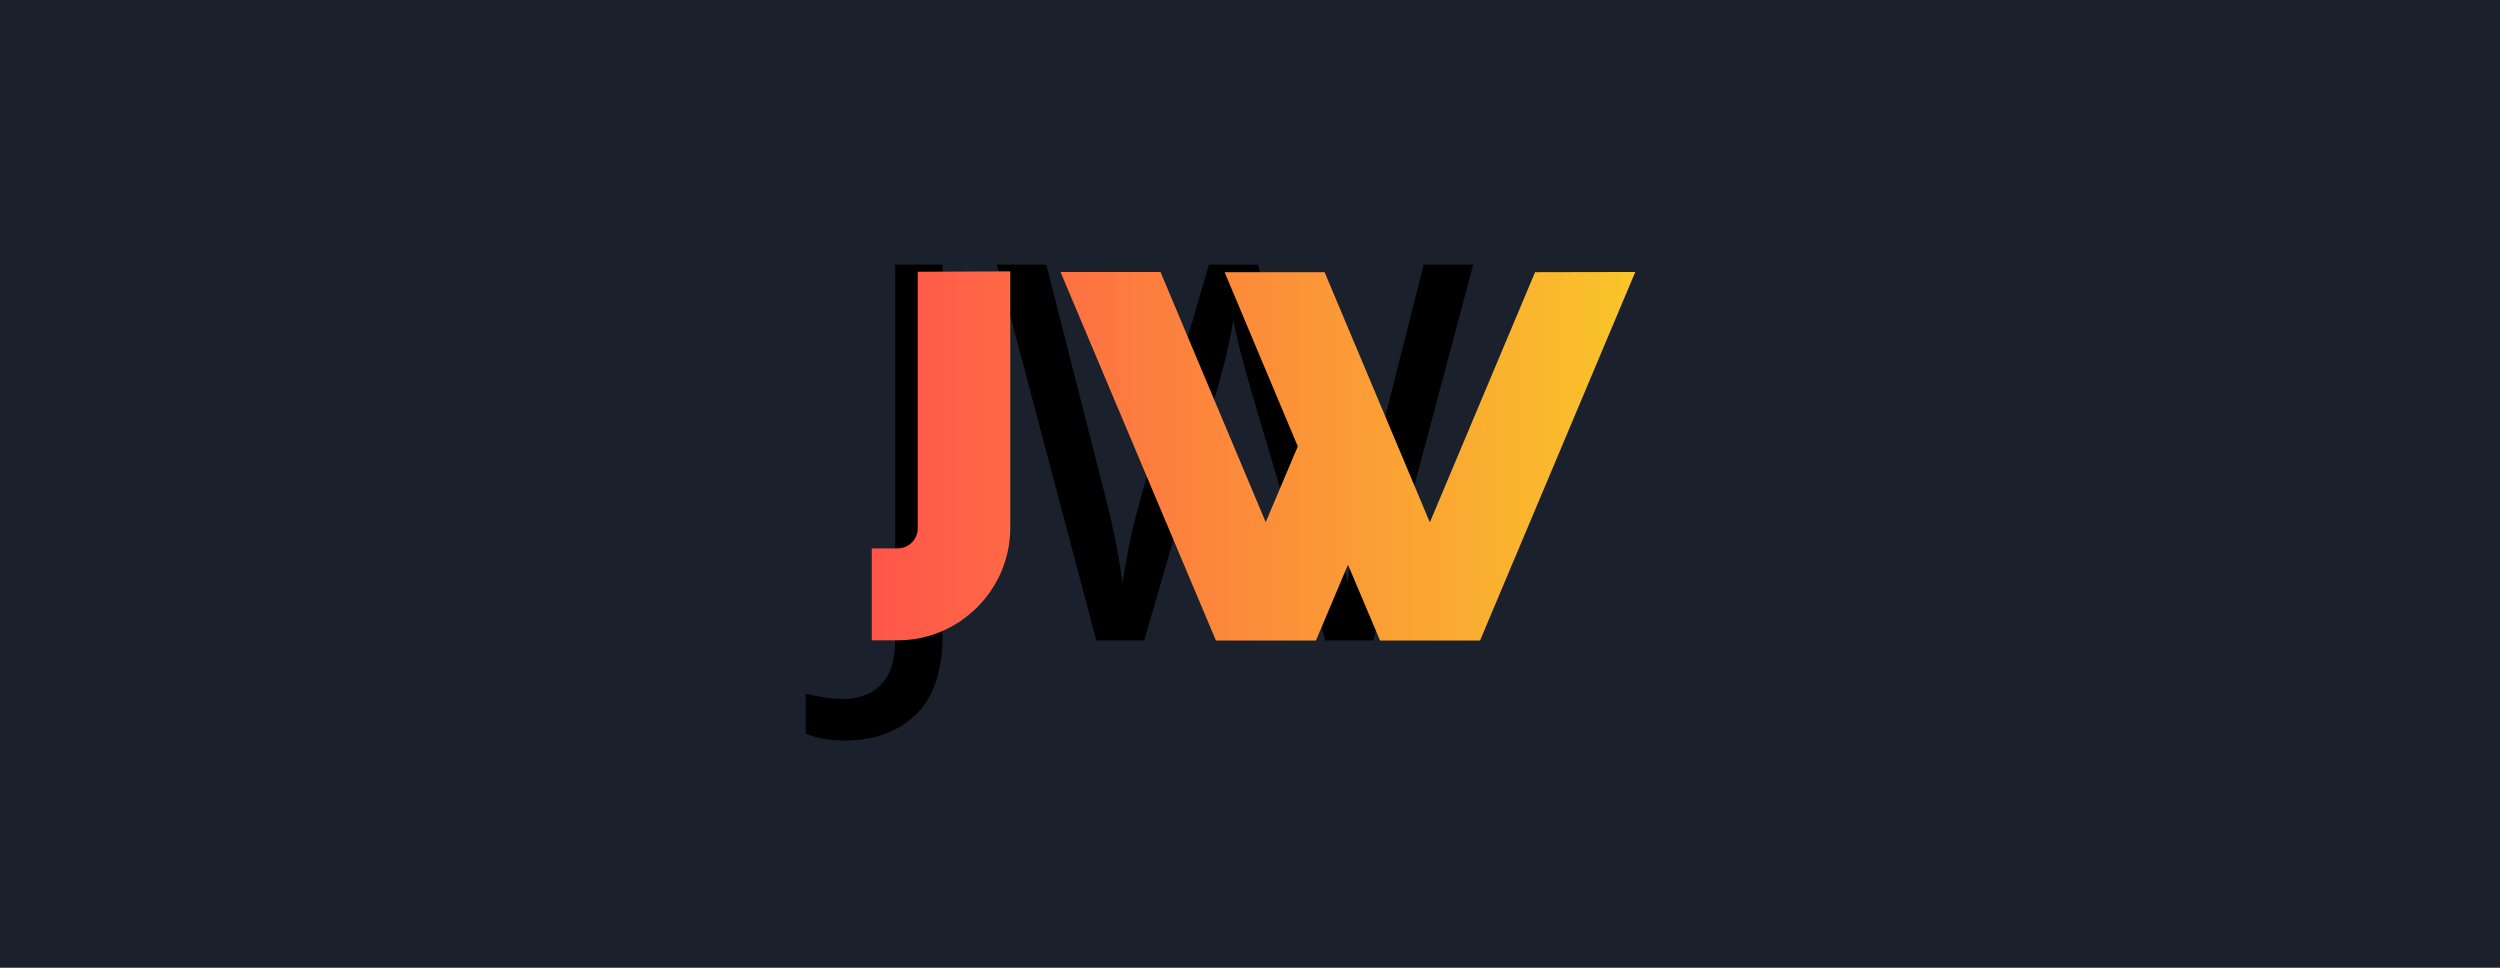
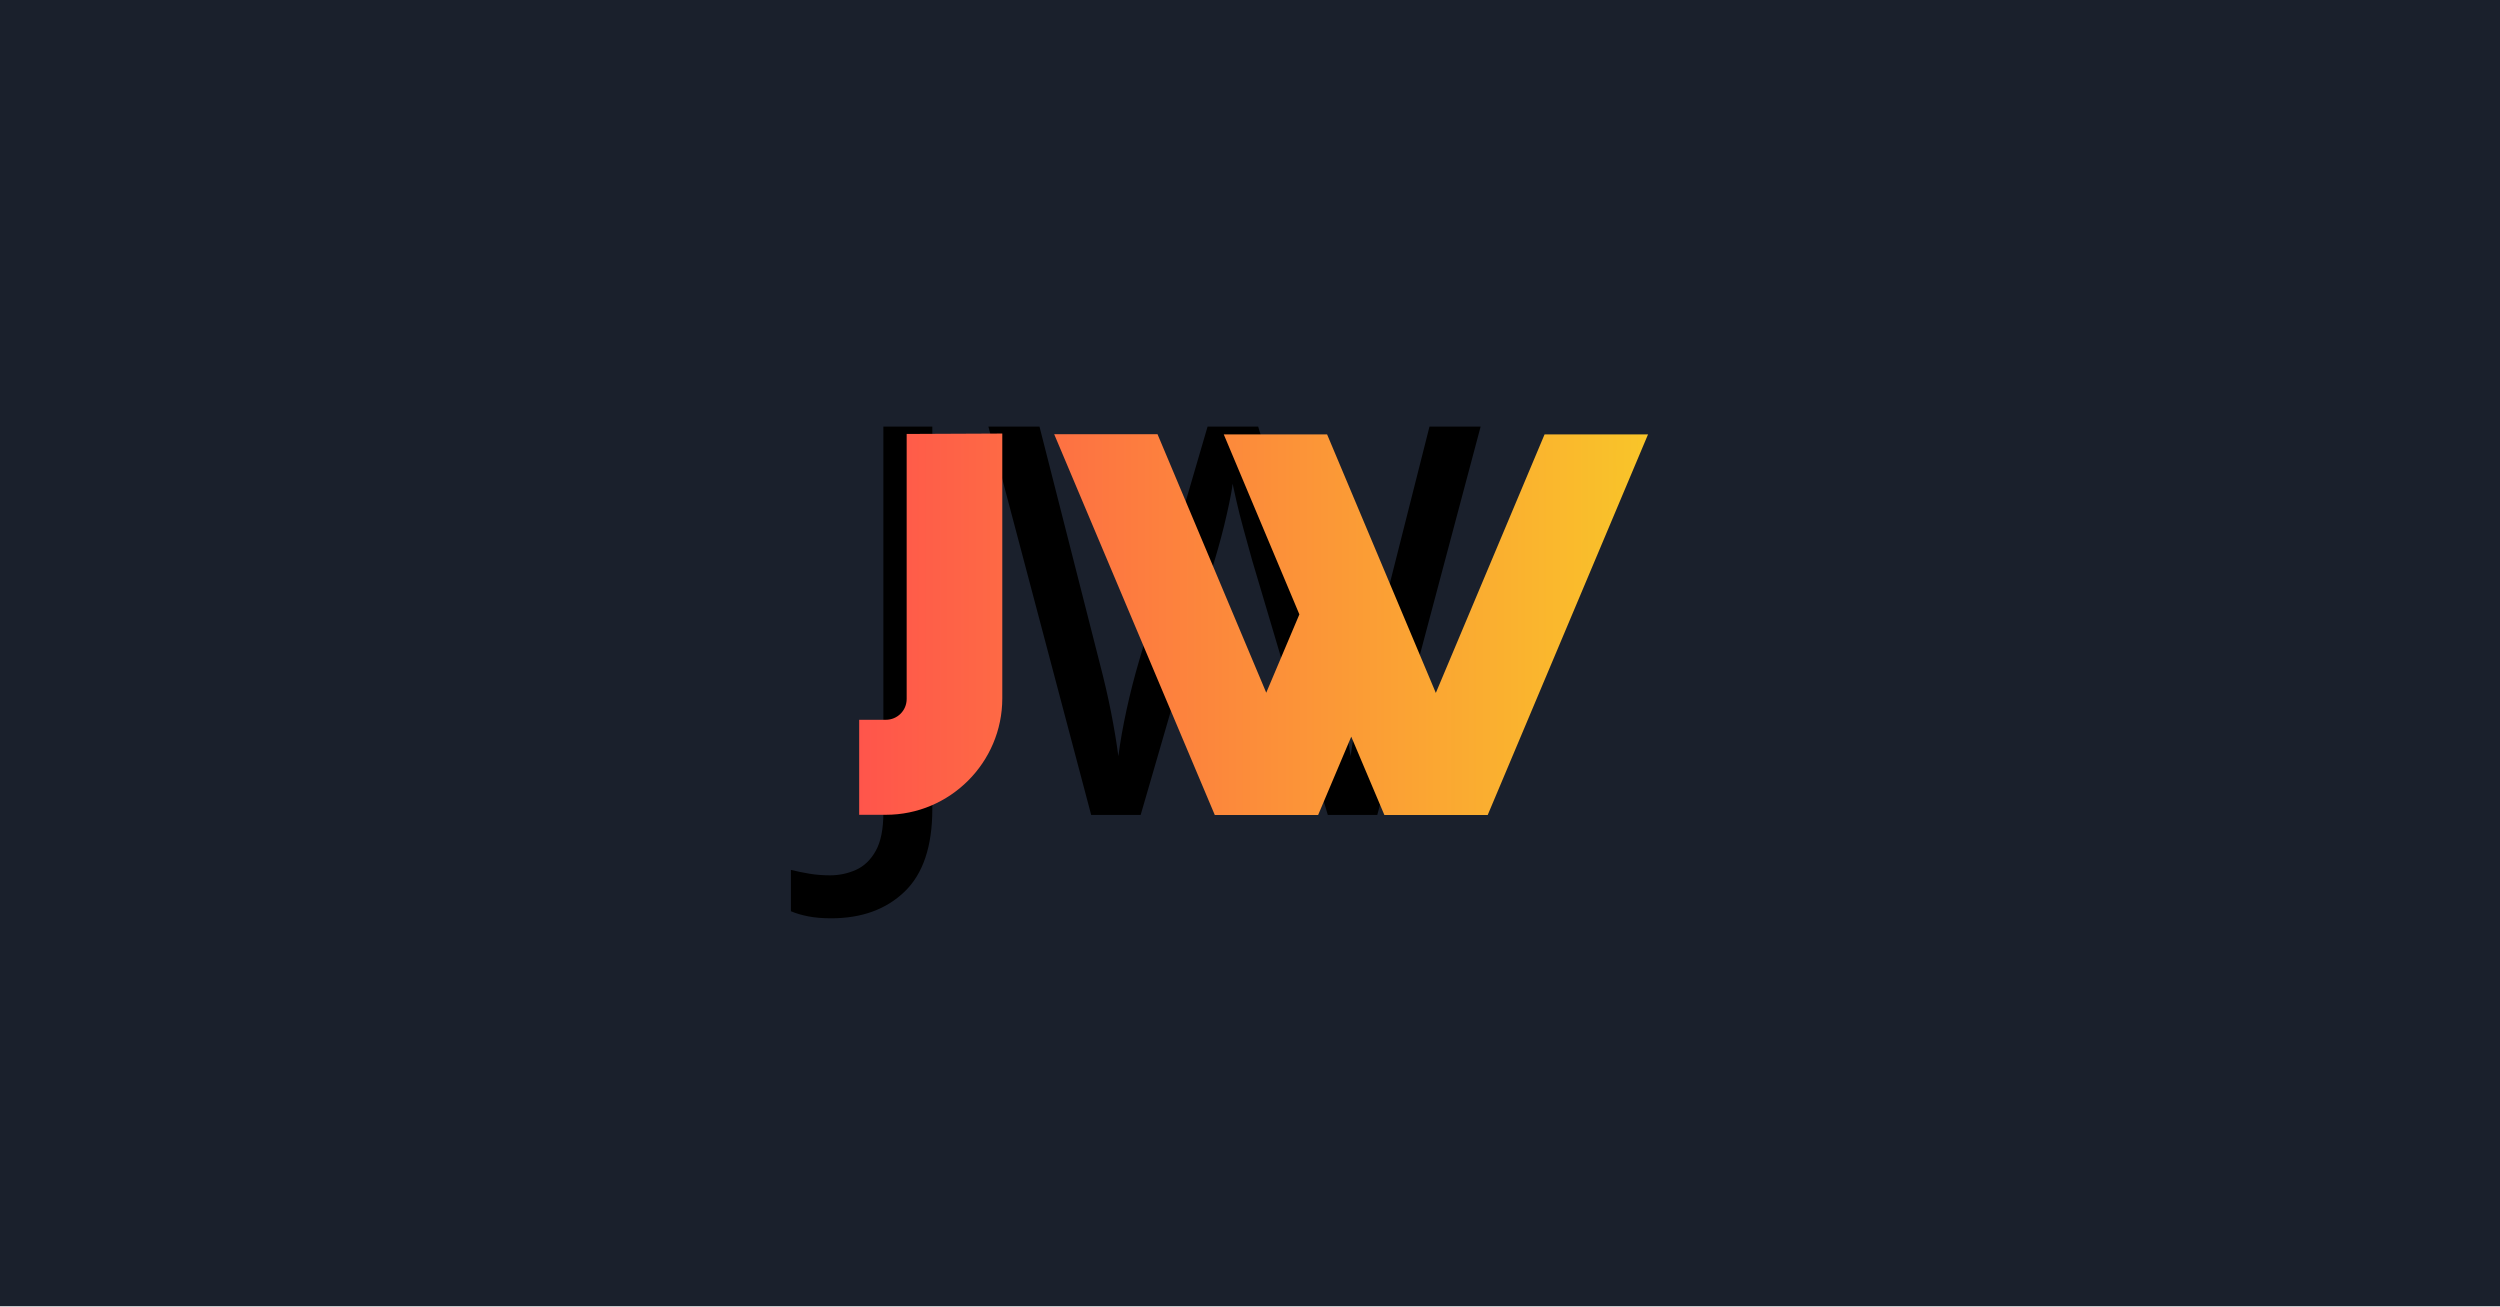
- <svg xmlns="http://www.w3.org/2000/svg" version="1.1" id="Layer_1" x="0px" y="0px" viewBox="0 0 1240 480" style="enable-background:new 0 0 1240 480;" xml:space="preserve">
+ <svg xmlns="http://www.w3.org/2000/svg" version="1.1" id="Layer_1" x="0px" y="0px" viewBox="0 0 1200 627" style="enable-background:new 0 0 1200 627;" xml:space="preserve">
  <style type="text/css">
	.st0{fill:#1A202C;}
- 	.st1{fill:url(#SVGID_1_);}
- 	.st2{fill:url(#SVGID_2_);}
- 	.st3{font-family:'OvergrowDemo';}
- 	.st4{font-size:261.1px;}
+ 	.st1{font-family:'OvergrowDemo';}
+ 	.st2{font-size:261.1px;}
+ 	.st3{fill:url(#SVGID_1_);}
+ 	.st4{fill:url(#SVGID_2_);}
	.st5{fill:url(#SVGID_3_);}
	.st6{fill:url(#SVGID_4_);}
</style>
  <g id="Layer_1_1_">
-     <rect x="-1261" y="-73.5" class="st0" width="1200" height="627" />
+     <rect class="st0" width="1200" height="627" />
    <g>
-       <text transform="matrix(1 0 0 1 -861.0003 317.6751)" class="st3" style="font-size:261.1px;">JW</text>
+       <text transform="matrix(1 0 0 1 399.9997 391.1751)" class="st1 st2">JW</text>
      <g>
-         <linearGradient id="SVGID_1_" gradientUnits="userSpaceOnUse" x1="-848.511" y1="129.1" x2="-469.917" y2="129.1" gradientTransform="matrix(1 0 0 1 0 97)">
+         <linearGradient id="SVGID_1_" gradientUnits="userSpaceOnUse" x1="412.489" y1="426.4" x2="791.083" y2="426.4" gradientTransform="matrix(1 0 0 -1 0 726)">
          <stop offset="0" style="stop-color:#FF554B" />
          <stop offset="1" style="stop-color:#F9C529" />
        </linearGradient>
-         <path class="st1" d="M-779.9,134.6v127.1c0,30.8-25.1,55.9-55.9,55.9h-12.8V272h12.8c5.5,0,10-4.4,10-10V134.8L-779.9,134.6z" />
-         <linearGradient id="SVGID_2_" gradientUnits="userSpaceOnUse" x1="-848.468" y1="129.3" x2="-469.874" y2="129.3" gradientTransform="matrix(1 0 0 1 0 97)">
+         <path class="st3" d="M481.1,208.1v127.1c0,30.8-25.1,55.9-55.9,55.9h-12.8v-45.6h12.8c5.5,0,10-4.4,10-10V208.3L481.1,208.1z" />
+         <linearGradient id="SVGID_2_" gradientUnits="userSpaceOnUse" x1="412.532" y1="426.2" x2="791.126" y2="426.2" gradientTransform="matrix(1 0 0 -1 0 726)">
          <stop offset="0" style="stop-color:#FF554B" />
          <stop offset="1" style="stop-color:#F9C529" />
        </linearGradient>
-         <path class="st2" d="M-469.9,134.9l-77,182.8h-49.6l-15.9-37.6l-15.9,37.6h-49.6L-755,134.9h49.6l52.2,124.1l15.9-37.6     l-36.3-86.4h49.6l52.2,124.1l52.2-124.1h49.7V134.9z" />
+         <path class="st4" d="M791.1,208.4l-77,182.8h-49.6l-15.9-37.6l-15.9,37.6h-49.6L506,208.4h49.6l52.2,124.1l15.9-37.6l-36.3-86.4     H637l52.2,124.1l52.2-124.1h49.7L791.1,208.4L791.1,208.4z" />
      </g>
    </g>
  </g>
  <g id="Layer_2_1_">
-     <rect class="st0" width="1240" height="480" />
+     <rect x="1261" y="73.5" class="st0" width="1240" height="480" />
    <g>
-       <text transform="matrix(1 0 0 1 420.0003 317.6752)" class="st3 st4">JW</text>
+       <text transform="matrix(1 0 0 1 1681 391.1752)" class="st1" style="font-size:261.1px;">JW</text>
      <g>
-         <linearGradient id="SVGID_3_" gradientUnits="userSpaceOnUse" x1="432.491" y1="378.9" x2="811.084" y2="378.9" gradientTransform="matrix(1 0 0 -1 0 605)">
+         <linearGradient id="SVGID_3_" gradientUnits="userSpaceOnUse" x1="1693.491" y1="200.6" x2="2072.084" y2="200.6" gradientTransform="matrix(1 0 0 1 0 99)">
          <stop offset="0" style="stop-color:#FF554B" />
          <stop offset="1" style="stop-color:#F9C529" />
        </linearGradient>
-         <path class="st5" d="M501.1,134.6v127.1c0,30.8-25.1,55.9-55.9,55.9h-12.8V272h12.8c5.5,0,10-4.4,10-10V134.8L501.1,134.6z" />
-         <linearGradient id="SVGID_4_" gradientUnits="userSpaceOnUse" x1="432.533" y1="378.7" x2="811.127" y2="378.7" gradientTransform="matrix(1 0 0 -1 0 605)">
+         <path class="st5" d="M1762.1,208.1v127.1c0,30.8-25.1,55.9-55.9,55.9h-12.8v-45.6h12.8c5.5,0,10-4.4,10-10V208.3L1762.1,208.1z" />
+         <linearGradient id="SVGID_4_" gradientUnits="userSpaceOnUse" x1="1693.533" y1="200.8" x2="2072.126" y2="200.8" gradientTransform="matrix(1 0 0 1 0 99)">
          <stop offset="0" style="stop-color:#FF554B" />
          <stop offset="1" style="stop-color:#F9C529" />
        </linearGradient>
-         <path class="st6" d="M811.1,134.9l-77,182.8h-49.6l-15.9-37.6l-15.9,37.6h-49.6L526,134.9h49.6L627.8,259l15.9-37.6L607.4,135     H657l52.2,124.1L761.4,135L811.1,134.9L811.1,134.9z" />
+         <path class="st6" d="M2072.1,208.4l-77,182.8h-49.6l-15.9-37.6l-15.9,37.6h-49.6L1787,208.4h49.6l52.2,124.1l15.9-37.6     l-36.3-86.4h49.6l52.2,124.1l52.2-124.1L2072.1,208.4L2072.1,208.4z" />
      </g>
    </g>
  </g>
</svg>
